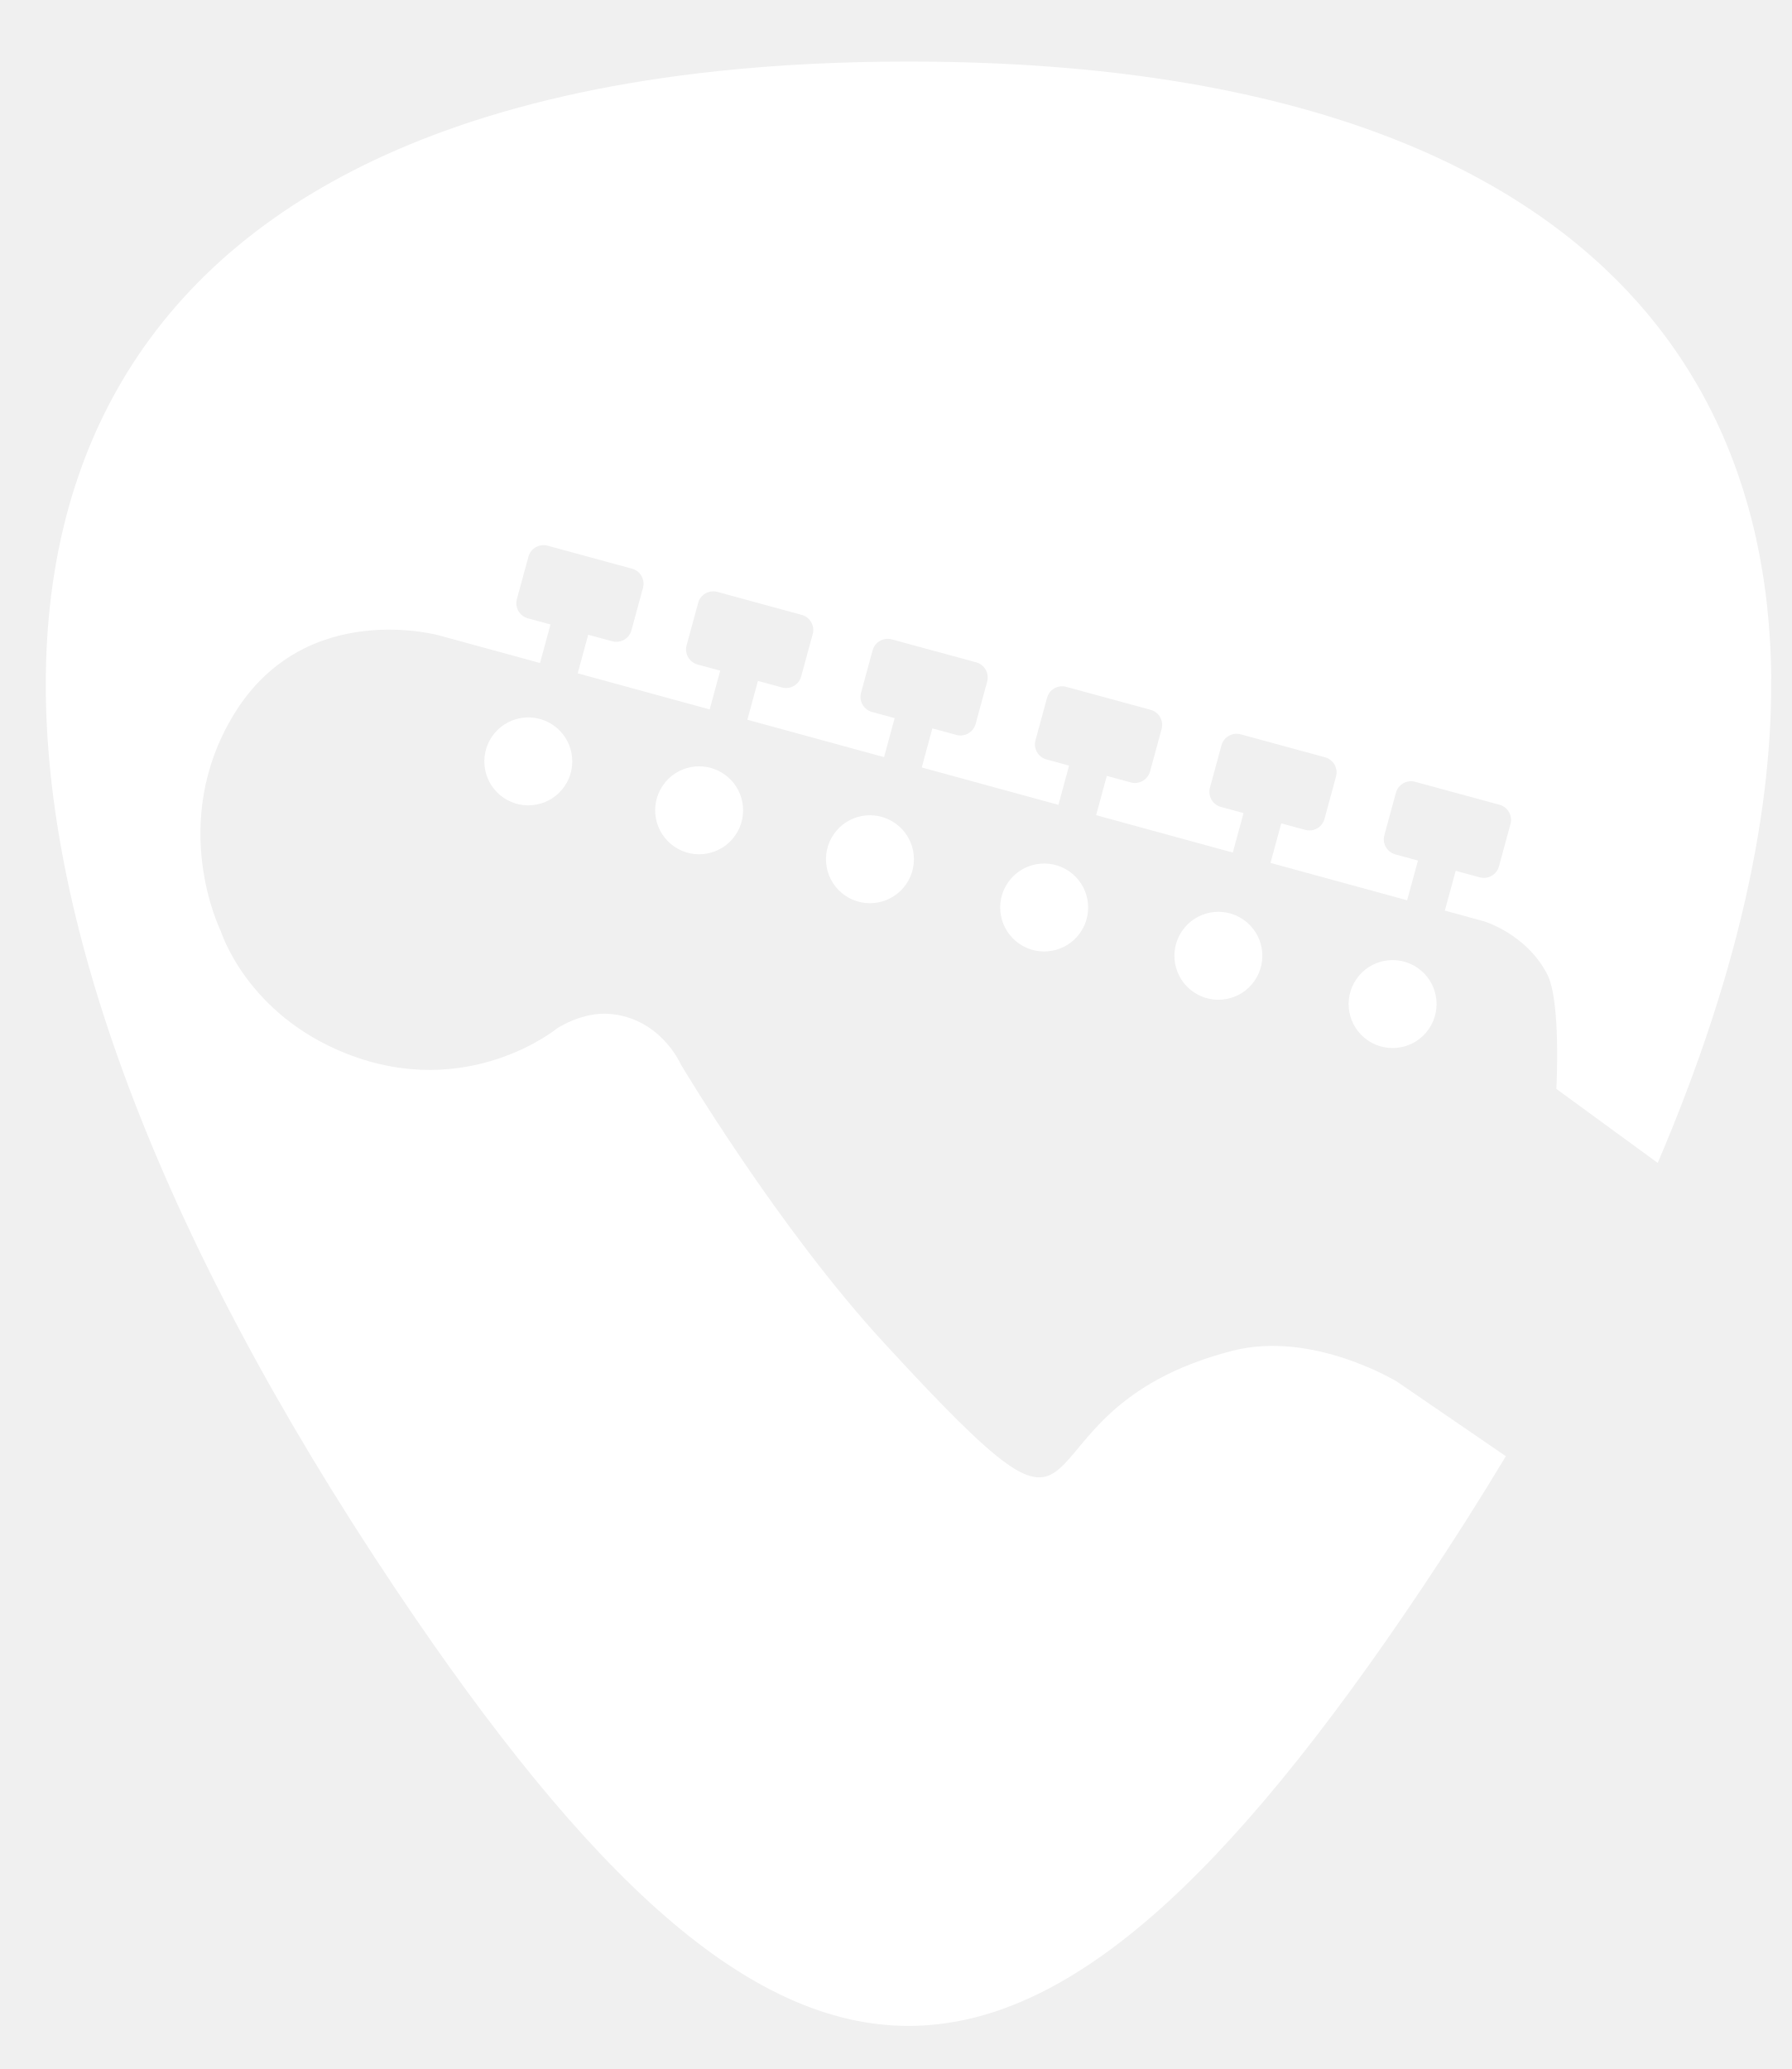
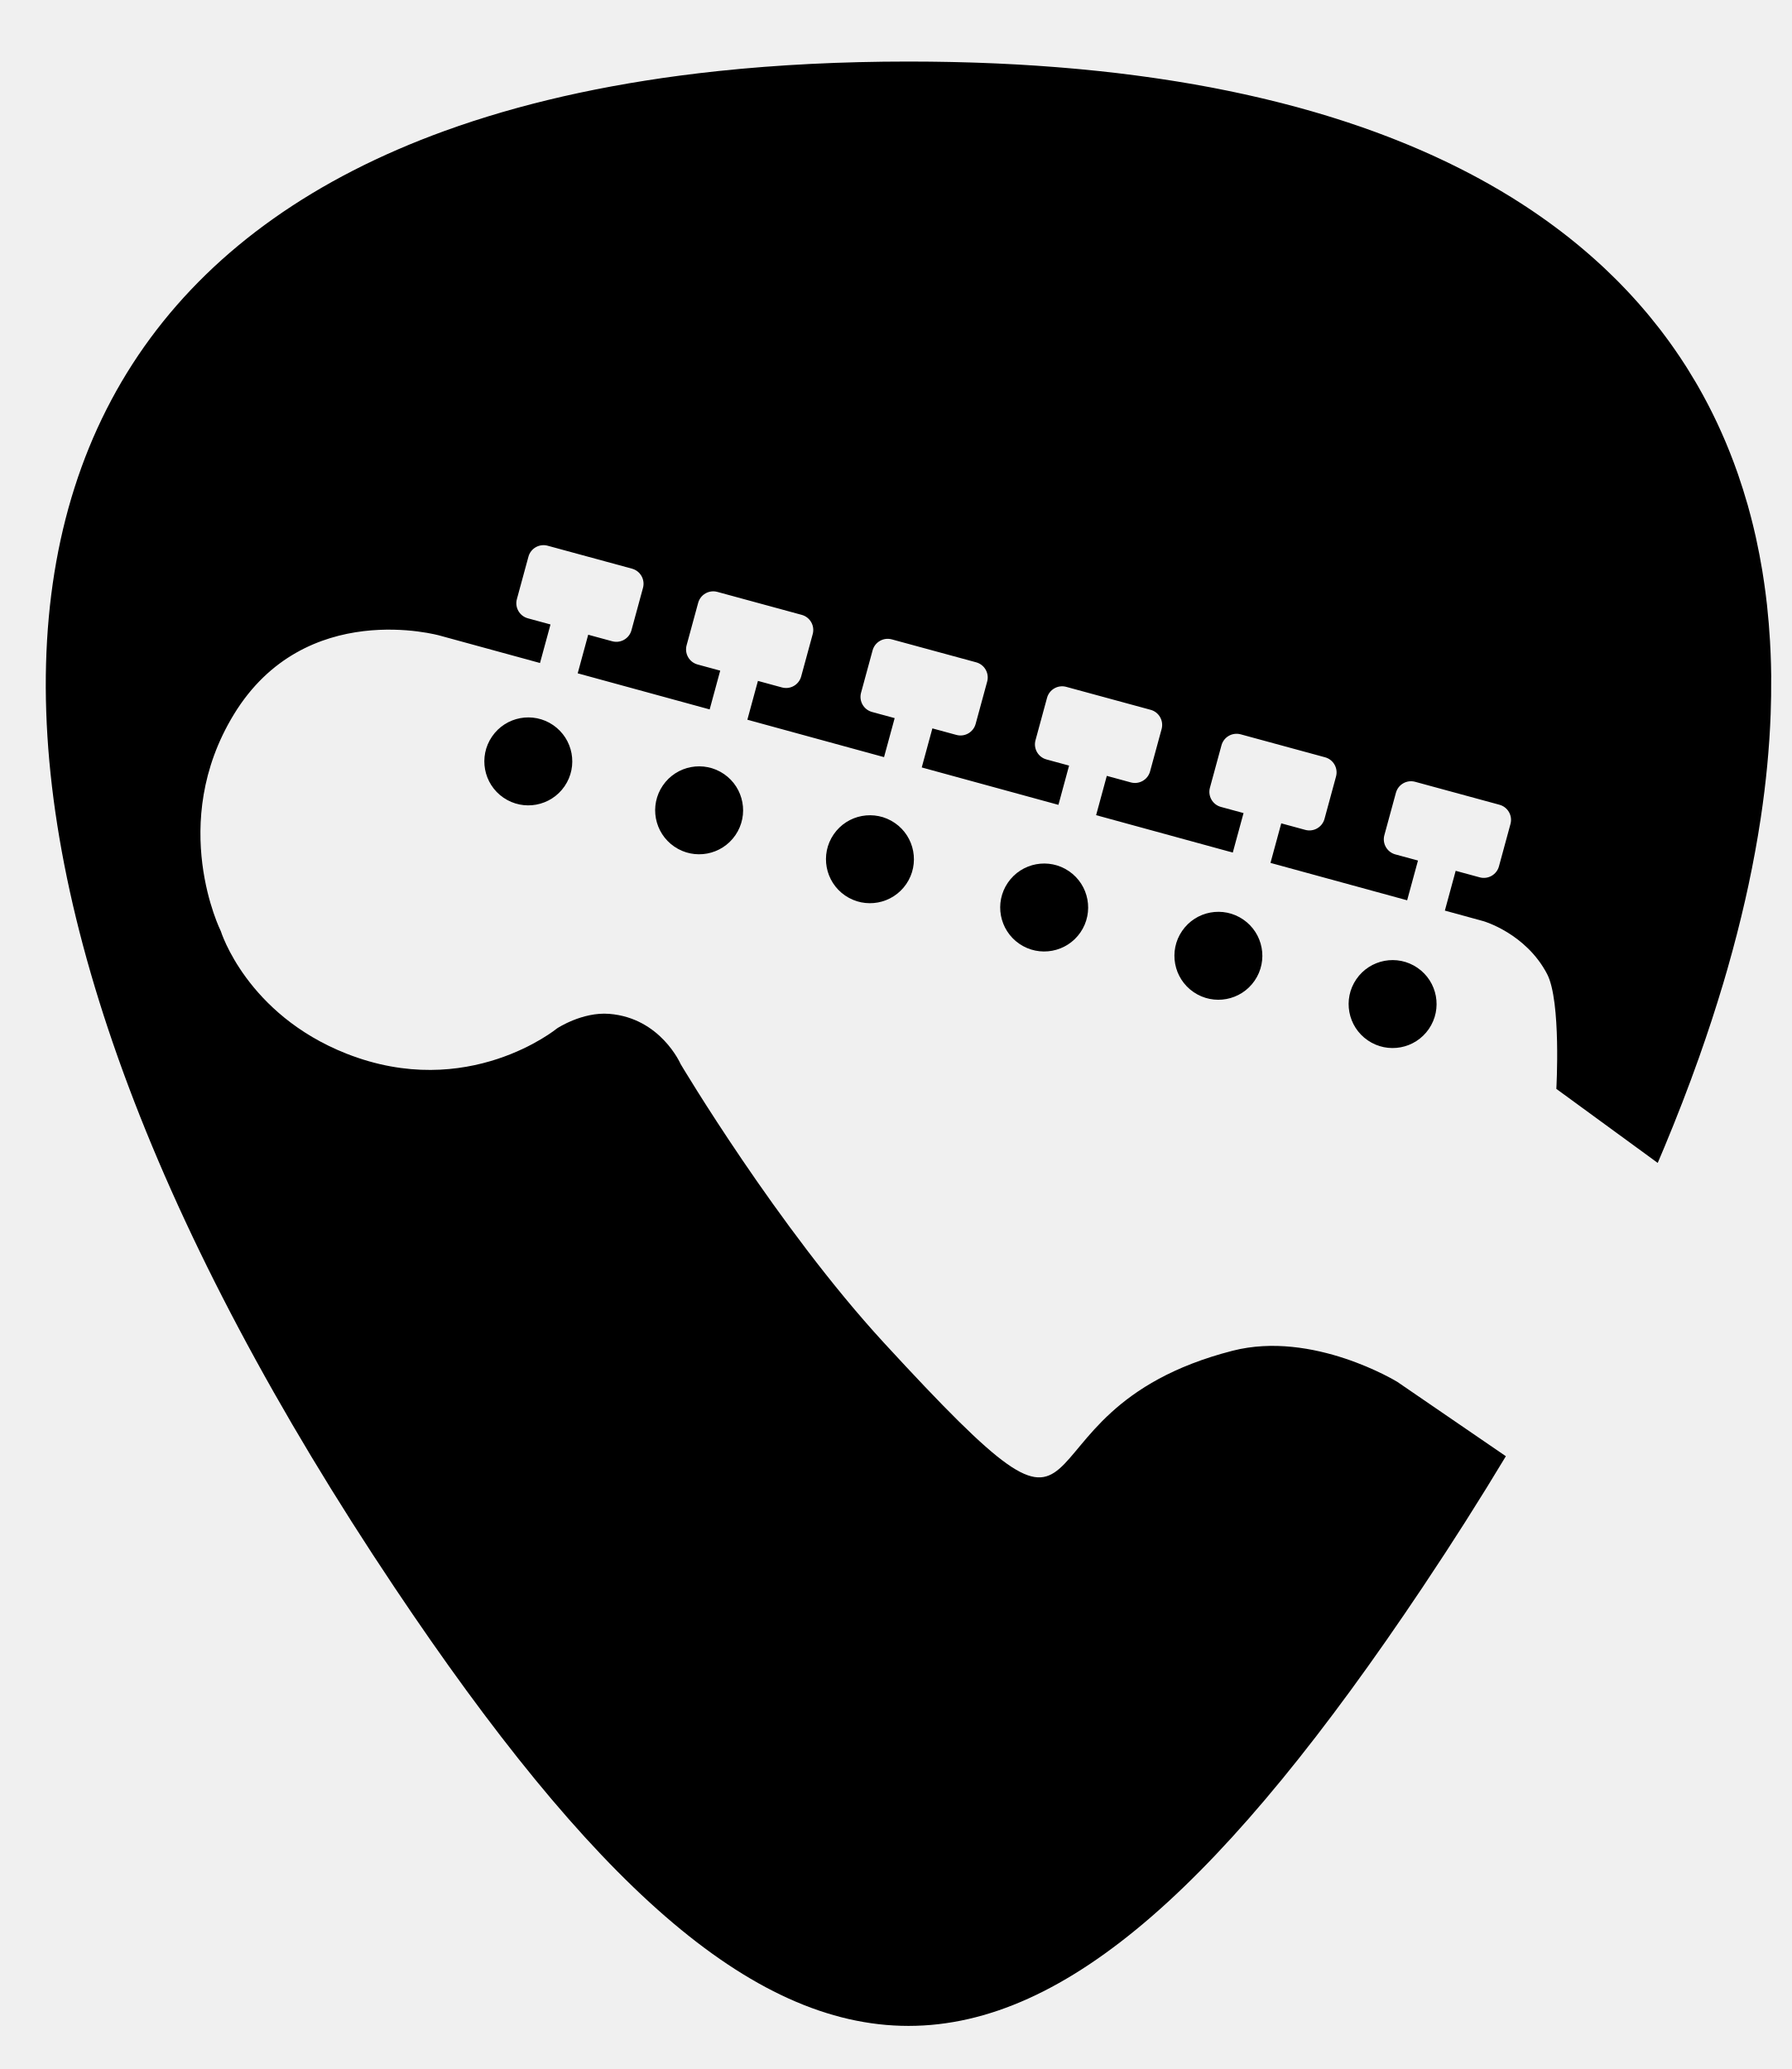
<svg xmlns="http://www.w3.org/2000/svg" version="1.1" id="Layer_1" x="0px" y="0px" width="200px" height="231px" viewBox="174.486 195.734 200 231" enable-background="new 174.486 195.734 200 231" xml:space="preserve">
  <g id="Layer_4">
    <g id="pick">
-       <path fill="#fff" d="M306.448,299.671c-1.531,2.236-0.961,5.292,1.275,6.825c2.237,1.532,5.292,0.961,6.823-1.275    c1.533-2.236,0.964-5.292-1.275-6.824C311.035,296.864,307.981,297.434,306.448,299.671z" />
-       <path fill="#fff" d="M325.897,305.061c-1.533,2.237-0.962,5.292,1.275,6.825s5.292,0.962,6.823-1.275    c1.533-2.236,0.963-5.292-1.275-6.825C330.484,302.254,327.431,302.825,325.897,305.061z" />
-       <path fill="#fff" d="M372.212,271.31c-0.004-0.389-0.012-0.777-0.021-1.163c-0.002-0.101-0.004-0.202-0.007-0.302    c-0.01-0.372-0.022-0.742-0.037-1.111c-0.005-0.102-0.009-0.203-0.014-0.305c-0.017-0.379-0.035-0.758-0.057-1.135    c-0.002-0.035-0.004-0.069-0.007-0.103c-0.073-1.246-0.176-2.477-0.307-3.693c-0.008-0.076-0.016-0.152-0.023-0.228    c-0.039-0.348-0.081-0.694-0.124-1.04c-0.015-0.119-0.029-0.237-0.044-0.356c-0.044-0.335-0.09-0.669-0.138-1.002    c-0.017-0.116-0.034-0.231-0.052-0.347c-0.051-0.343-0.103-0.685-0.158-1.025c-0.009-0.054-0.019-0.107-0.027-0.161    c-0.189-1.14-0.405-2.264-0.648-3.374c-0.022-0.103-0.044-0.206-0.066-0.309c-0.07-0.312-0.143-0.622-0.217-0.931    c-0.031-0.13-0.063-0.261-0.095-0.391c-0.073-0.303-0.149-0.604-0.228-0.904c-0.033-0.126-0.066-0.252-0.101-0.378    c-0.082-0.308-0.164-0.616-0.251-0.922c-0.021-0.07-0.042-0.14-0.062-0.21c-0.297-1.036-0.62-2.058-0.967-3.065    c-0.042-0.125-0.084-0.25-0.128-0.375c-0.098-0.275-0.197-0.55-0.298-0.823c-0.052-0.142-0.104-0.284-0.158-0.426    c-0.101-0.268-0.203-0.535-0.308-0.801c-0.054-0.138-0.11-0.275-0.165-0.413c-0.109-0.272-0.219-0.543-0.331-0.813    c-0.038-0.092-0.079-0.183-0.117-0.275c-0.258-0.606-0.525-1.207-0.803-1.802c-0.027-0.06-0.055-0.121-0.083-0.181    c-0.121-0.257-0.245-0.512-0.37-0.767c-0.069-0.141-0.137-0.283-0.207-0.423c-0.121-0.242-0.244-0.482-0.367-0.722    c-0.077-0.149-0.155-0.298-0.233-0.446c-0.125-0.237-0.251-0.473-0.38-0.708c-0.079-0.146-0.16-0.291-0.241-0.435    c-0.132-0.237-0.264-0.475-0.399-0.709c-0.067-0.116-0.137-0.231-0.205-0.347c-0.278-0.476-0.565-0.949-0.858-1.417    c-0.075-0.12-0.148-0.24-0.225-0.359c-0.141-0.22-0.284-0.438-0.428-0.657c-0.099-0.15-0.197-0.3-0.297-0.449    c-0.142-0.21-0.285-0.42-0.429-0.628c-0.106-0.154-0.214-0.307-0.321-0.46c-0.146-0.205-0.291-0.411-0.438-0.614    c-0.111-0.153-0.225-0.304-0.337-0.456c-0.15-0.202-0.3-0.405-0.452-0.605c-0.11-0.145-0.223-0.287-0.334-0.43    c-0.288-0.369-0.58-0.735-0.878-1.098c-0.122-0.15-0.244-0.301-0.369-0.451c-0.156-0.187-0.316-0.372-0.476-0.557    c-0.132-0.154-0.264-0.308-0.397-0.461c-0.16-0.182-0.321-0.362-0.483-0.542c-0.139-0.155-0.278-0.309-0.419-0.461    c-0.162-0.176-0.325-0.353-0.489-0.527c-0.147-0.156-0.297-0.311-0.446-0.465c-0.163-0.17-0.325-0.34-0.491-0.508    c-0.177-0.179-0.357-0.355-0.537-0.533c-0.271-0.269-0.547-0.535-0.825-0.799c-0.173-0.164-0.344-0.328-0.518-0.49    c-0.17-0.158-0.344-0.313-0.516-0.47c-0.169-0.153-0.338-0.306-0.51-0.458c-0.174-0.155-0.35-0.309-0.527-0.461    c-0.175-0.152-0.352-0.303-0.528-0.453c-0.177-0.149-0.354-0.299-0.532-0.447c-0.188-0.155-0.379-0.31-0.569-0.464    c-0.172-0.139-0.343-0.279-0.517-0.417c-0.291-0.229-0.586-0.457-0.882-0.684c-0.211-0.161-0.425-0.321-0.639-0.48    c-0.221-0.165-0.441-0.329-0.666-0.492c-0.181-0.131-0.365-0.261-0.549-0.392c-0.207-0.148-0.416-0.295-0.627-0.441    c-0.188-0.13-0.377-0.26-0.567-0.389c-0.214-0.145-0.43-0.289-0.646-0.432c-0.188-0.125-0.377-0.25-0.568-0.374    c-0.234-0.152-0.472-0.302-0.71-0.453c-0.175-0.111-0.349-0.222-0.525-0.332c-0.396-0.246-0.797-0.488-1.201-0.728    c-0.16-0.095-0.323-0.188-0.484-0.282c-0.27-0.157-0.538-0.313-0.811-0.467c-0.192-0.109-0.388-0.216-0.582-0.324    c-0.247-0.138-0.496-0.274-0.746-0.41c-0.201-0.108-0.404-0.216-0.606-0.324c-0.254-0.134-0.509-0.267-0.766-0.398    c-0.199-0.103-0.398-0.206-0.601-0.308c-0.285-0.144-0.574-0.286-0.864-0.428c-0.174-0.085-0.346-0.172-0.521-0.256    c-0.451-0.216-0.905-0.43-1.363-0.641c-0.164-0.076-0.332-0.148-0.497-0.224c-0.315-0.142-0.631-0.284-0.949-0.423    c-0.204-0.089-0.409-0.176-0.613-0.264c-0.289-0.124-0.579-0.247-0.87-0.368c-0.213-0.089-0.426-0.176-0.641-0.264    c-0.297-0.121-0.596-0.241-0.896-0.359c-0.207-0.082-0.414-0.164-0.622-0.244c-0.344-0.133-0.69-0.264-1.038-0.394    c-0.167-0.062-0.333-0.125-0.501-0.188c-0.504-0.185-1.012-0.367-1.524-0.546c-0.172-0.06-0.346-0.118-0.518-0.177    c-0.359-0.123-0.719-0.245-1.082-0.365c-0.214-0.071-0.431-0.14-0.646-0.21c-0.329-0.106-0.659-0.212-0.992-0.316    c-0.224-0.07-0.448-0.139-0.674-0.208c-0.341-0.104-0.684-0.207-1.027-0.308c-0.215-0.063-0.429-0.127-0.645-0.189    c-0.409-0.118-0.821-0.233-1.235-0.347c-0.151-0.042-0.302-0.085-0.454-0.126c-0.558-0.152-1.122-0.3-1.689-0.445    c-0.181-0.046-0.364-0.091-0.546-0.136c-0.4-0.1-0.802-0.2-1.206-0.297c-0.226-0.055-0.454-0.108-0.682-0.161    c-0.37-0.086-0.743-0.172-1.116-0.256c-0.234-0.053-0.47-0.105-0.705-0.157c-0.386-0.084-0.774-0.167-1.164-0.249    c-0.221-0.046-0.439-0.093-0.662-0.138c-0.48-0.098-0.966-0.193-1.452-0.288c-0.13-0.025-0.259-0.051-0.39-0.076    c-0.613-0.117-1.231-0.229-1.854-0.338c-0.192-0.034-0.387-0.065-0.579-0.099c-0.439-0.076-0.881-0.15-1.325-0.222    c-0.239-0.039-0.481-0.077-0.724-0.115c-0.409-0.064-0.82-0.127-1.233-0.189c-0.247-0.037-0.494-0.073-0.742-0.108    c-0.43-0.062-0.863-0.122-1.298-0.181c-0.227-0.031-0.452-0.062-0.681-0.092c-0.562-0.074-1.127-0.145-1.696-0.213    c-0.1-0.012-0.197-0.025-0.298-0.037c-0.666-0.079-1.338-0.154-2.015-0.226c-0.207-0.022-0.417-0.042-0.625-0.063    c-0.477-0.049-0.954-0.097-1.435-0.142c-0.255-0.024-0.511-0.047-0.767-0.07c-0.447-0.041-0.896-0.079-1.349-0.116    c-0.26-0.022-0.521-0.043-0.781-0.063c-0.475-0.037-0.953-0.072-1.432-0.106c-0.233-0.017-0.466-0.034-0.701-0.05    c-0.653-0.043-1.311-0.084-1.974-0.122c-0.058-0.003-0.114-0.007-0.172-0.01c-0.72-0.04-1.444-0.076-2.173-0.109    c-0.227-0.01-0.456-0.019-0.685-0.028c-0.509-0.021-1.018-0.041-1.532-0.059c-0.271-0.009-0.543-0.018-0.816-0.026    c-0.482-0.015-0.968-0.028-1.455-0.039c-0.276-0.007-0.554-0.013-0.832-0.019c-0.517-0.01-1.037-0.018-1.558-0.025    c-0.241-0.003-0.481-0.007-0.724-0.009c-0.762-0.008-1.527-0.012-2.3-0.012c-7.502,0-14.558,0.357-21.17,1.054    c-1.469,0.155-2.917,0.327-4.342,0.515c-1.303,0.172-2.588,0.358-3.854,0.559s-2.515,0.413-3.745,0.641    c-1.23,0.227-2.441,0.468-3.636,0.723c-1.193,0.254-2.369,0.522-3.526,0.804c-2.314,0.563-4.557,1.179-6.726,1.848    c-1.084,0.334-2.151,0.682-3.199,1.042c-0.524,0.18-1.044,0.364-1.559,0.55C165.938,231.436,165.501,293.72,218.55,373    c43.647,65.229,71.064,65.229,114.711,0c0.745-1.113,1.476-2.222,2.198-3.328c0.145-0.219,0.288-0.438,0.432-0.658    c0.718-1.104,1.427-2.203,2.124-3.3c0.064-0.101,0.128-0.202,0.192-0.304c1.507-2.374,2.964-4.732,4.371-7.072    c0.004-0.007,0.008-0.013,0.012-0.02l-12.12-8.303c0,0-9.41-5.78-18.399-3.47c-26.716,6.868-11.832,28.536-38.913-0.895    c-11.883-12.919-22.689-31.109-22.689-31.109s-2.225-5.16-7.977-5.612c-3.016-0.237-5.816,1.619-5.816,1.619    s-9.942,8.177-23.505,2.827c-11.176-4.409-14.03-13.668-14.03-13.668s-5.994-11.986,1.449-24.205    c7.961-13.065,22.988-8.807,22.988-8.807l11.19,3.062l1.172-4.302l-2.527-0.688c-0.93-0.254-1.48-1.213-1.226-2.143l1.289-4.736    c0.252-0.931,1.213-1.479,2.143-1.227l9.42,2.564c0.931,0.254,1.479,1.213,1.226,2.143l-1.289,4.736    c-0.252,0.93-1.213,1.479-2.143,1.227l-2.684-0.731l-1.173,4.308l14.732,4.031l1.177-4.329l-2.526-0.687    c-0.93-0.254-1.478-1.212-1.226-2.143l1.29-4.736c0.252-0.93,1.212-1.479,2.142-1.227l9.421,2.565    c0.93,0.253,1.479,1.212,1.227,2.143l-1.29,4.735c-0.254,0.931-1.211,1.48-2.142,1.227l-2.685-0.731l-1.18,4.334l15.258,4.176    l1.186-4.355l-2.526-0.687c-0.93-0.253-1.479-1.214-1.227-2.144l1.29-4.735c0.253-0.93,1.212-1.479,2.143-1.227l9.421,2.563    c0.929,0.254,1.479,1.214,1.227,2.145l-1.289,4.735c-0.255,0.93-1.215,1.479-2.144,1.227l-2.685-0.731l-1.187,4.361l15.258,4.176    l1.19-4.382l-2.526-0.688c-0.929-0.254-1.477-1.213-1.224-2.142l1.289-4.737c0.253-0.93,1.213-1.479,2.142-1.226l9.421,2.564    c0.931,0.253,1.479,1.213,1.228,2.144l-1.29,4.735c-0.254,0.93-1.213,1.48-2.145,1.228l-2.684-0.732l-1.193,4.387l15.256,4.177    l1.201-4.41l-2.526-0.687c-0.932-0.253-1.48-1.213-1.227-2.142l1.29-4.737c0.253-0.93,1.212-1.478,2.142-1.227l9.422,2.565    c0.929,0.253,1.478,1.213,1.224,2.143l-1.288,4.737c-0.254,0.929-1.213,1.478-2.142,1.226l-2.685-0.731l-1.202,4.416l15.256,4.175    l1.209-4.437l-2.527-0.687c-0.931-0.254-1.479-1.213-1.226-2.145l1.29-4.735c0.253-0.93,1.213-1.479,2.143-1.227l9.421,2.565    c0.929,0.254,1.479,1.213,1.226,2.142l-1.288,4.736c-0.254,0.931-1.216,1.479-2.144,1.227l-2.686-0.731l-1.208,4.442l4.303,1.179    c0,0,4.738,1.357,7.111,5.903c1.585,3.038,1.031,12.824,1.031,12.824l11.317,8.265c0.24-0.563,0.478-1.123,0.711-1.683    c0.008-0.019,0.016-0.038,0.024-0.057c1.414-3.389,2.703-6.725,3.868-10.009c0.011-0.03,0.021-0.061,0.032-0.091    c0.967-2.73,1.847-5.423,2.64-8.077c0.004-0.014,0.008-0.027,0.013-0.041c0.152-0.511,0.301-1.02,0.447-1.527    c0.012-0.044,0.025-0.089,0.038-0.133c0.748-2.611,1.41-5.184,1.987-7.716c0.009-0.04,0.02-0.081,0.027-0.121    c0.108-0.475,0.213-0.949,0.314-1.421c0.013-0.06,0.025-0.12,0.039-0.179c0.532-2.49,0.981-4.94,1.346-7.349    c0.01-0.063,0.02-0.126,0.028-0.189c0.066-0.441,0.13-0.88,0.189-1.318c0.01-0.074,0.021-0.148,0.03-0.222    c0.061-0.448,0.12-0.895,0.175-1.34c0.001-0.006,0.001-0.011,0.002-0.017c0.233-1.899,0.412-3.771,0.538-5.617    c0.006-0.083,0.012-0.167,0.018-0.25c0.026-0.406,0.051-0.811,0.071-1.214c0.005-0.088,0.009-0.176,0.014-0.264    c0.021-0.414,0.039-0.827,0.055-1.239c0.001-0.02,0.001-0.04,0.002-0.06c0.049-1.356,0.068-2.698,0.057-4.024    C372.212,271.381,372.212,271.345,372.212,271.31z" />
-       <path fill="#fff" d="M267.551,288.89c-1.533,2.236-0.961,5.292,1.274,6.825c2.237,1.533,5.292,0.962,6.826-1.275    c1.531-2.236,0.961-5.291-1.275-6.824C272.139,286.082,269.084,286.653,267.551,288.89z" />
-       <path fill="#fff" d="M286.999,294.28c-1.53,2.238-0.96,5.292,1.276,6.826c2.236,1.532,5.292,0.961,6.826-1.276    c1.531-2.237,0.96-5.292-1.276-6.825S288.532,292.043,286.999,294.28z" />
-       <path fill="#fff" d="M229.413,277.967c-1.532,2.237-0.961,5.292,1.275,6.825c2.235,1.533,5.291,0.961,6.823-1.275    c1.533-2.237,0.962-5.292-1.275-6.826C234,275.159,230.945,275.729,229.413,277.967z" />
-       <path fill="#fff" d="M248.482,283.429c-1.532,2.236-0.961,5.291,1.275,6.823c2.236,1.534,5.292,0.962,6.825-1.275    c1.532-2.235,0.961-5.29-1.275-6.823C253.07,280.621,250.015,281.192,248.482,283.429z" />
+       <path d="M306.448,299.671c-1.531,2.236-0.961,5.292,1.275,6.825c2.237,1.532,5.292,0.961,6.823-1.275    c1.533-2.236,0.964-5.292-1.275-6.824C311.035,296.864,307.981,297.434,306.448,299.671z" />
+       <path d="M325.897,305.061c-1.533,2.237-0.962,5.292,1.275,6.825s5.292,0.962,6.823-1.275    c1.533-2.236,0.963-5.292-1.275-6.825C330.484,302.254,327.431,302.825,325.897,305.061z" />
+       <path d="M372.212,271.31c-0.004-0.389-0.012-0.777-0.021-1.163c-0.002-0.101-0.004-0.202-0.007-0.302    c-0.01-0.372-0.022-0.742-0.037-1.111c-0.005-0.102-0.009-0.203-0.014-0.305c-0.017-0.379-0.035-0.758-0.057-1.135    c-0.002-0.035-0.004-0.069-0.007-0.103c-0.073-1.246-0.176-2.477-0.307-3.693c-0.008-0.076-0.016-0.152-0.023-0.228    c-0.039-0.348-0.081-0.694-0.124-1.04c-0.015-0.119-0.029-0.237-0.044-0.356c-0.044-0.335-0.09-0.669-0.138-1.002    c-0.017-0.116-0.034-0.231-0.052-0.347c-0.051-0.343-0.103-0.685-0.158-1.025c-0.009-0.054-0.019-0.107-0.027-0.161    c-0.189-1.14-0.405-2.264-0.648-3.374c-0.022-0.103-0.044-0.206-0.066-0.309c-0.07-0.312-0.143-0.622-0.217-0.931    c-0.031-0.13-0.063-0.261-0.095-0.391c-0.073-0.303-0.149-0.604-0.228-0.904c-0.033-0.126-0.066-0.252-0.101-0.378    c-0.082-0.308-0.164-0.616-0.251-0.922c-0.021-0.07-0.042-0.14-0.062-0.21c-0.297-1.036-0.62-2.058-0.967-3.065    c-0.042-0.125-0.084-0.25-0.128-0.375c-0.098-0.275-0.197-0.55-0.298-0.823c-0.052-0.142-0.104-0.284-0.158-0.426    c-0.101-0.268-0.203-0.535-0.308-0.801c-0.054-0.138-0.11-0.275-0.165-0.413c-0.109-0.272-0.219-0.543-0.331-0.813    c-0.038-0.092-0.079-0.183-0.117-0.275c-0.258-0.606-0.525-1.207-0.803-1.802c-0.027-0.06-0.055-0.121-0.083-0.181    c-0.121-0.257-0.245-0.512-0.37-0.767c-0.069-0.141-0.137-0.283-0.207-0.423c-0.121-0.242-0.244-0.482-0.367-0.722    c-0.077-0.149-0.155-0.298-0.233-0.446c-0.125-0.237-0.251-0.473-0.38-0.708c-0.079-0.146-0.16-0.291-0.241-0.435    c-0.132-0.237-0.264-0.475-0.399-0.709c-0.067-0.116-0.137-0.231-0.205-0.347c-0.278-0.476-0.565-0.949-0.858-1.417    c-0.075-0.12-0.148-0.24-0.225-0.359c-0.141-0.22-0.284-0.438-0.428-0.657c-0.099-0.15-0.197-0.3-0.297-0.449    c-0.142-0.21-0.285-0.42-0.429-0.628c-0.106-0.154-0.214-0.307-0.321-0.46c-0.146-0.205-0.291-0.411-0.438-0.614    c-0.111-0.153-0.225-0.304-0.337-0.456c-0.15-0.202-0.3-0.405-0.452-0.605c-0.11-0.145-0.223-0.287-0.334-0.43    c-0.288-0.369-0.58-0.735-0.878-1.098c-0.122-0.15-0.244-0.301-0.369-0.451c-0.156-0.187-0.316-0.372-0.476-0.557    c-0.132-0.154-0.264-0.308-0.397-0.461c-0.16-0.182-0.321-0.362-0.483-0.542c-0.139-0.155-0.278-0.309-0.419-0.461    c-0.162-0.176-0.325-0.353-0.489-0.527c-0.147-0.156-0.297-0.311-0.446-0.465c-0.163-0.17-0.325-0.34-0.491-0.508    c-0.177-0.179-0.357-0.355-0.537-0.533c-0.271-0.269-0.547-0.535-0.825-0.799c-0.173-0.164-0.344-0.328-0.518-0.49    c-0.17-0.158-0.344-0.313-0.516-0.47c-0.169-0.153-0.338-0.306-0.51-0.458c-0.174-0.155-0.35-0.309-0.527-0.461    c-0.175-0.152-0.352-0.303-0.528-0.453c-0.177-0.149-0.354-0.299-0.532-0.447c-0.188-0.155-0.379-0.31-0.569-0.464    c-0.172-0.139-0.343-0.279-0.517-0.417c-0.291-0.229-0.586-0.457-0.882-0.684c-0.211-0.161-0.425-0.321-0.639-0.48    c-0.221-0.165-0.441-0.329-0.666-0.492c-0.181-0.131-0.365-0.261-0.549-0.392c-0.207-0.148-0.416-0.295-0.627-0.441    c-0.188-0.13-0.377-0.26-0.567-0.389c-0.214-0.145-0.43-0.289-0.646-0.432c-0.188-0.125-0.377-0.25-0.568-0.374    c-0.234-0.152-0.472-0.302-0.71-0.453c-0.175-0.111-0.349-0.222-0.525-0.332c-0.396-0.246-0.797-0.488-1.201-0.728    c-0.16-0.095-0.323-0.188-0.484-0.282c-0.27-0.157-0.538-0.313-0.811-0.467c-0.192-0.109-0.388-0.216-0.582-0.324    c-0.247-0.138-0.496-0.274-0.746-0.41c-0.201-0.108-0.404-0.216-0.606-0.324c-0.254-0.134-0.509-0.267-0.766-0.398    c-0.199-0.103-0.398-0.206-0.601-0.308c-0.285-0.144-0.574-0.286-0.864-0.428c-0.174-0.085-0.346-0.172-0.521-0.256    c-0.451-0.216-0.905-0.43-1.363-0.641c-0.164-0.076-0.332-0.148-0.497-0.224c-0.315-0.142-0.631-0.284-0.949-0.423    c-0.204-0.089-0.409-0.176-0.613-0.264c-0.289-0.124-0.579-0.247-0.87-0.368c-0.213-0.089-0.426-0.176-0.641-0.264    c-0.297-0.121-0.596-0.241-0.896-0.359c-0.207-0.082-0.414-0.164-0.622-0.244c-0.344-0.133-0.69-0.264-1.038-0.394    c-0.167-0.062-0.333-0.125-0.501-0.188c-0.504-0.185-1.012-0.367-1.524-0.546c-0.172-0.06-0.346-0.118-0.518-0.177    c-0.359-0.123-0.719-0.245-1.082-0.365c-0.214-0.071-0.431-0.14-0.646-0.21c-0.329-0.106-0.659-0.212-0.992-0.316    c-0.224-0.07-0.448-0.139-0.674-0.208c-0.341-0.104-0.684-0.207-1.027-0.308c-0.215-0.063-0.429-0.127-0.645-0.189    c-0.409-0.118-0.821-0.233-1.235-0.347c-0.151-0.042-0.302-0.085-0.454-0.126c-0.558-0.152-1.122-0.3-1.689-0.445    c-0.181-0.046-0.364-0.091-0.546-0.136c-0.4-0.1-0.802-0.2-1.206-0.297c-0.226-0.055-0.454-0.108-0.682-0.161    c-0.37-0.086-0.743-0.172-1.116-0.256c-0.234-0.053-0.47-0.105-0.705-0.157c-0.386-0.084-0.774-0.167-1.164-0.249    c-0.221-0.046-0.439-0.093-0.662-0.138c-0.48-0.098-0.966-0.193-1.452-0.288c-0.13-0.025-0.259-0.051-0.39-0.076    c-0.613-0.117-1.231-0.229-1.854-0.338c-0.192-0.034-0.387-0.065-0.579-0.099c-0.439-0.076-0.881-0.15-1.325-0.222    c-0.239-0.039-0.481-0.077-0.724-0.115c-0.409-0.064-0.82-0.127-1.233-0.189c-0.247-0.037-0.494-0.073-0.742-0.108    c-0.43-0.062-0.863-0.122-1.298-0.181c-0.227-0.031-0.452-0.062-0.681-0.092c-0.562-0.074-1.127-0.145-1.696-0.213    c-0.1-0.012-0.197-0.025-0.298-0.037c-0.666-0.079-1.338-0.154-2.015-0.226c-0.207-0.022-0.417-0.042-0.625-0.063    c-0.477-0.049-0.954-0.097-1.435-0.142c-0.255-0.024-0.511-0.047-0.767-0.07c-0.447-0.041-0.896-0.079-1.349-0.116    c-0.26-0.022-0.521-0.043-0.781-0.063c-0.475-0.037-0.953-0.072-1.432-0.106c-0.233-0.017-0.466-0.034-0.701-0.05    c-0.653-0.043-1.311-0.084-1.974-0.122c-0.058-0.003-0.114-0.007-0.172-0.01c-0.72-0.04-1.444-0.076-2.173-0.109    c-0.227-0.01-0.456-0.019-0.685-0.028c-0.509-0.021-1.018-0.041-1.532-0.059c-0.271-0.009-0.543-0.018-0.816-0.026    c-0.482-0.015-0.968-0.028-1.455-0.039c-0.276-0.007-0.554-0.013-0.832-0.019c-0.517-0.01-1.037-0.018-1.558-0.025    c-0.241-0.003-0.481-0.007-0.724-0.009c-0.762-0.008-1.527-0.012-2.3-0.012c-7.502,0-14.558,0.357-21.17,1.054    c-1.469,0.155-2.917,0.327-4.342,0.515c-1.303,0.172-2.588,0.358-3.854,0.559s-2.515,0.413-3.745,0.641    c-1.23,0.227-2.441,0.468-3.636,0.723c-1.193,0.254-2.369,0.522-3.526,0.804c-2.314,0.563-4.557,1.179-6.726,1.848    c-1.084,0.334-2.151,0.682-3.199,1.042c-0.524,0.18-1.044,0.364-1.559,0.55C165.938,231.436,165.501,293.72,218.55,373    c43.647,65.229,71.064,65.229,114.711,0c0.745-1.113,1.476-2.222,2.198-3.328c0.145-0.219,0.288-0.438,0.432-0.658    c0.718-1.104,1.427-2.203,2.124-3.3c0.064-0.101,0.128-0.202,0.192-0.304c1.507-2.374,2.964-4.732,4.371-7.072    c0.004-0.007,0.008-0.013,0.012-0.02l-12.12-8.303c0,0-9.41-5.78-18.399-3.47c-26.716,6.868-11.832,28.536-38.913-0.895    c-11.883-12.919-22.689-31.109-22.689-31.109s-2.225-5.16-7.977-5.612c-3.016-0.237-5.816,1.619-5.816,1.619    s-9.942,8.177-23.505,2.827c-11.176-4.409-14.03-13.668-14.03-13.668s-5.994-11.986,1.449-24.205    c7.961-13.065,22.988-8.807,22.988-8.807l11.19,3.062l1.172-4.302l-2.527-0.688c-0.93-0.254-1.48-1.213-1.226-2.143l1.289-4.736    c0.252-0.931,1.213-1.479,2.143-1.227l9.42,2.564c0.931,0.254,1.479,1.213,1.226,2.143l-1.289,4.736    c-0.252,0.93-1.213,1.479-2.143,1.227l-2.684-0.731l-1.173,4.308l14.732,4.031l1.177-4.329l-2.526-0.687    c-0.93-0.254-1.478-1.212-1.226-2.143l1.29-4.736c0.252-0.93,1.212-1.479,2.142-1.227l9.421,2.565    c0.93,0.253,1.479,1.212,1.227,2.143l-1.29,4.735c-0.254,0.931-1.211,1.48-2.142,1.227l-2.685-0.731l-1.18,4.334l15.258,4.176    l1.186-4.355l-2.526-0.687c-0.93-0.253-1.479-1.214-1.227-2.144l1.29-4.735c0.253-0.93,1.212-1.479,2.143-1.227l9.421,2.563    c0.929,0.254,1.479,1.214,1.227,2.145l-1.289,4.735c-0.255,0.93-1.215,1.479-2.144,1.227l-2.685-0.731l-1.187,4.361l15.258,4.176    l1.19-4.382l-2.526-0.688c-0.929-0.254-1.477-1.213-1.224-2.142l1.289-4.737c0.253-0.93,1.213-1.479,2.142-1.226l9.421,2.564    c0.931,0.253,1.479,1.213,1.228,2.144l-1.29,4.735c-0.254,0.93-1.213,1.48-2.145,1.228l-2.684-0.732l-1.193,4.387l15.256,4.177    l1.201-4.41l-2.526-0.687c-0.932-0.253-1.48-1.213-1.227-2.142l1.29-4.737c0.253-0.93,1.212-1.478,2.142-1.227l9.422,2.565    c0.929,0.253,1.478,1.213,1.224,2.143l-1.288,4.737c-0.254,0.929-1.213,1.478-2.142,1.226l-2.685-0.731l-1.202,4.416l15.256,4.175    l1.209-4.437l-2.527-0.687c-0.931-0.254-1.479-1.213-1.226-2.145l1.29-4.735c0.253-0.93,1.213-1.479,2.143-1.227l9.421,2.565    c0.929,0.254,1.479,1.213,1.226,2.142l-1.288,4.736c-0.254,0.931-1.216,1.479-2.144,1.227l-2.686-0.731l-1.208,4.442l4.303,1.179    c0,0,4.738,1.357,7.111,5.903c1.585,3.038,1.031,12.824,1.031,12.824l11.317,8.265c0.24-0.563,0.478-1.123,0.711-1.683    c0.008-0.019,0.016-0.038,0.024-0.057c1.414-3.389,2.703-6.725,3.868-10.009c0.011-0.03,0.021-0.061,0.032-0.091    c0.967-2.73,1.847-5.423,2.64-8.077c0.004-0.014,0.008-0.027,0.013-0.041c0.152-0.511,0.301-1.02,0.447-1.527    c0.012-0.044,0.025-0.089,0.038-0.133c0.748-2.611,1.41-5.184,1.987-7.716c0.009-0.04,0.02-0.081,0.027-0.121    c0.108-0.475,0.213-0.949,0.314-1.421c0.013-0.06,0.025-0.12,0.039-0.179c0.532-2.49,0.981-4.94,1.346-7.349    c0.01-0.063,0.02-0.126,0.028-0.189c0.066-0.441,0.13-0.88,0.189-1.318c0.01-0.074,0.021-0.148,0.03-0.222    c0.061-0.448,0.12-0.895,0.175-1.34c0.001-0.006,0.001-0.011,0.002-0.017c0.233-1.899,0.412-3.771,0.538-5.617    c0.006-0.083,0.012-0.167,0.018-0.25c0.026-0.406,0.051-0.811,0.071-1.214c0.005-0.088,0.009-0.176,0.014-0.264    c0.021-0.414,0.039-0.827,0.055-1.239c0.001-0.02,0.001-0.04,0.002-0.06c0.049-1.356,0.068-2.698,0.057-4.024    C372.212,271.381,372.212,271.345,372.212,271.31z" />
+       <path d="M267.551,288.89c-1.533,2.236-0.961,5.292,1.274,6.825c2.237,1.533,5.292,0.962,6.826-1.275    c1.531-2.236,0.961-5.291-1.275-6.824C272.139,286.082,269.084,286.653,267.551,288.89z" />
+       <path d="M286.999,294.28c-1.53,2.238-0.96,5.292,1.276,6.826c2.236,1.532,5.292,0.961,6.826-1.276    c1.531-2.237,0.96-5.292-1.276-6.825S288.532,292.043,286.999,294.28z" />
+       <path d="M229.413,277.967c-1.532,2.237-0.961,5.292,1.275,6.825c2.235,1.533,5.291,0.961,6.823-1.275    c1.533-2.237,0.962-5.292-1.275-6.826C234,275.159,230.945,275.729,229.413,277.967z" />
+       <path d="M248.482,283.429c-1.532,2.236-0.961,5.291,1.275,6.823c2.236,1.534,5.292,0.962,6.825-1.275    c1.532-2.235,0.961-5.29-1.275-6.823C253.07,280.621,250.015,281.192,248.482,283.429z" />
    </g>
  </g>
</svg>
